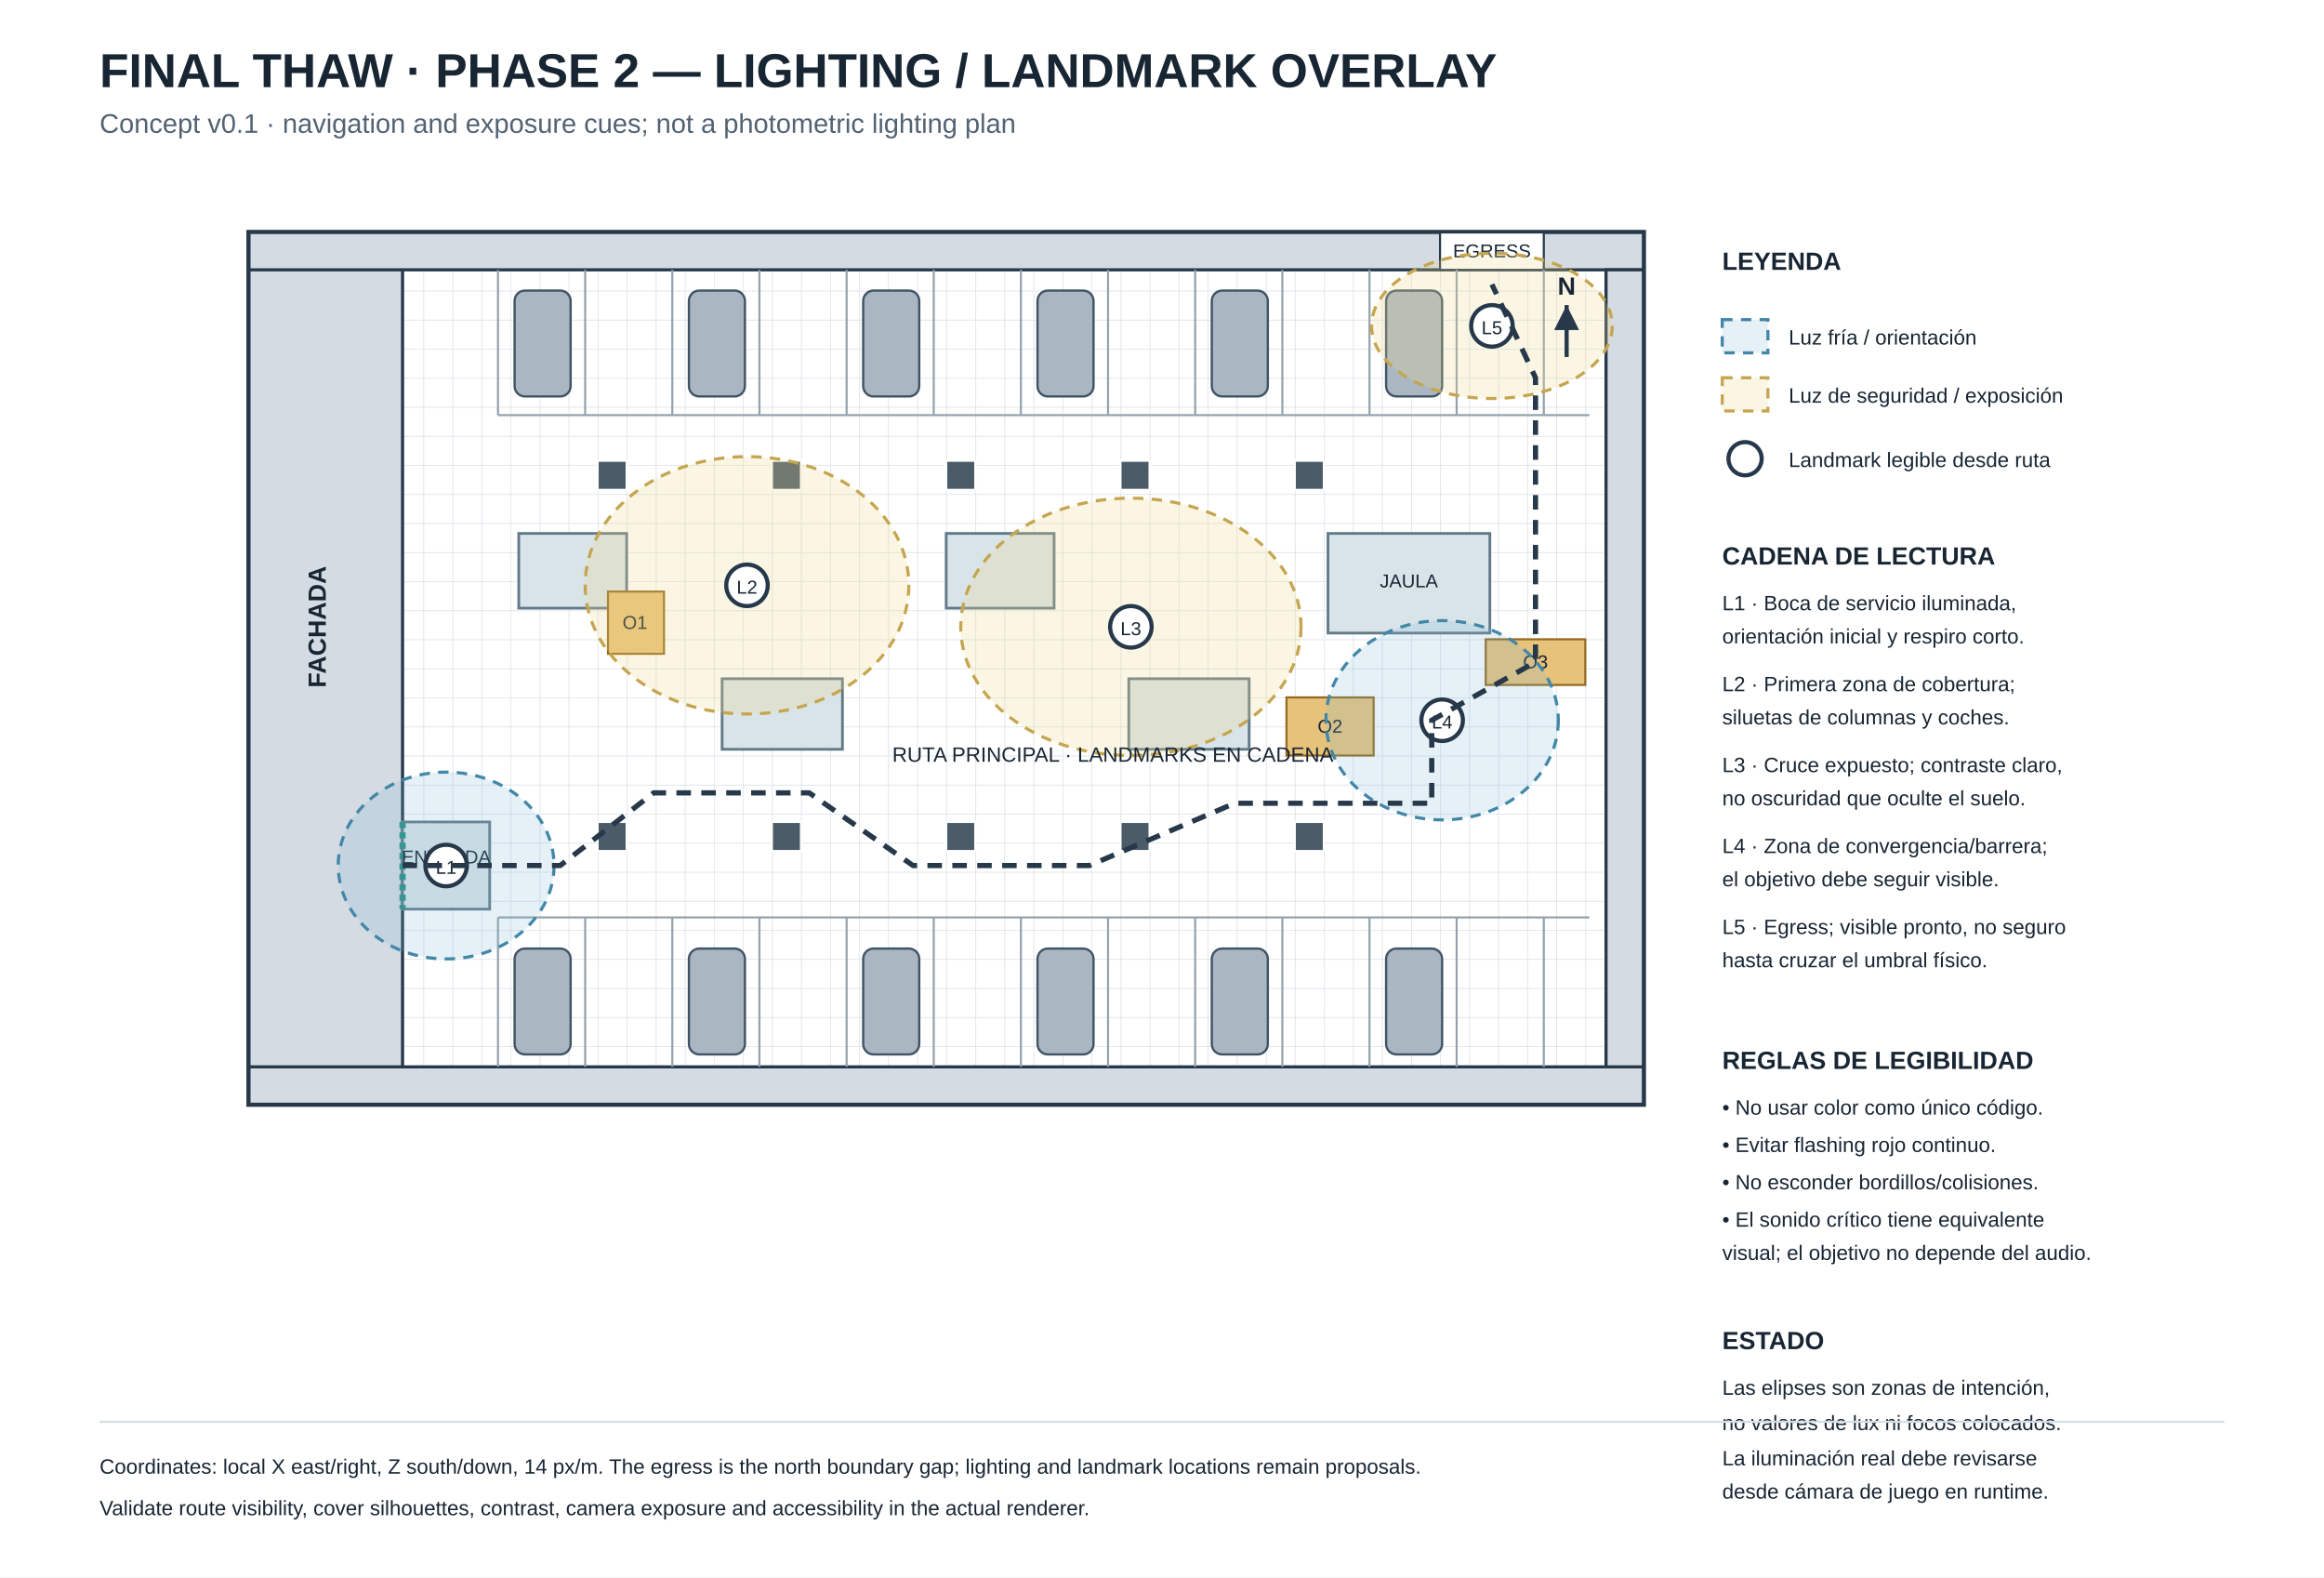
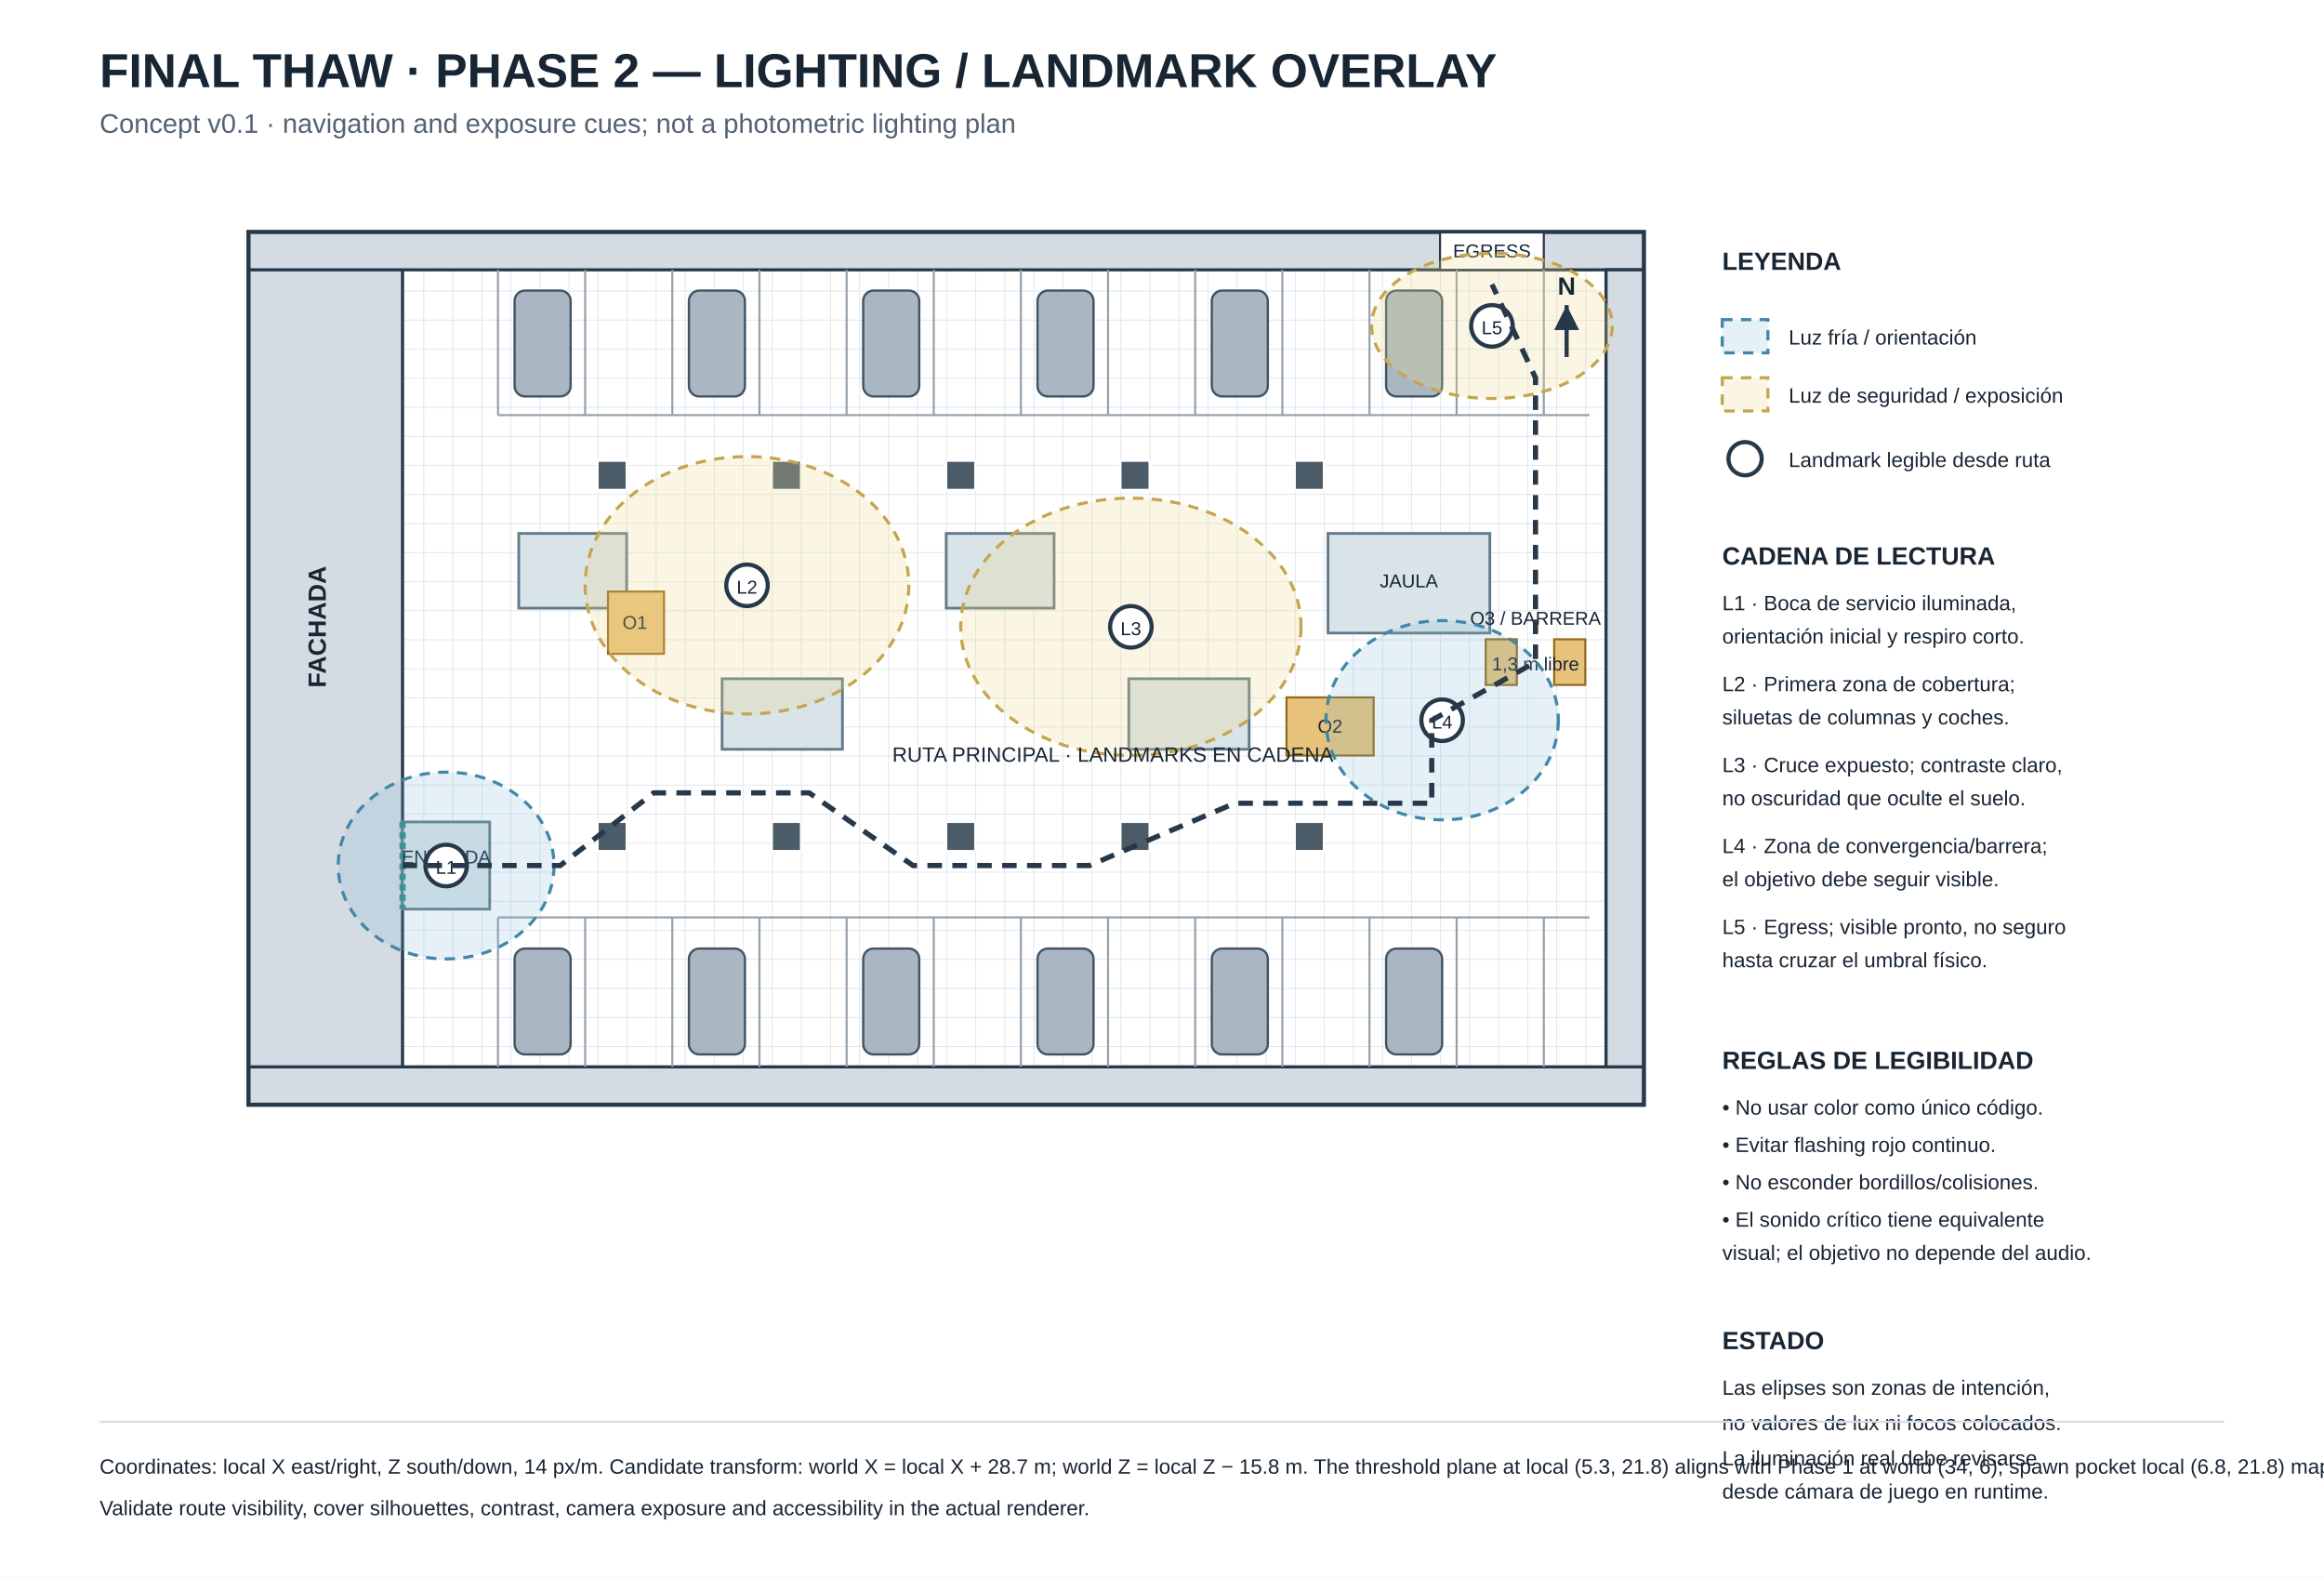
<svg xmlns="http://www.w3.org/2000/svg" width="1120" height="760" viewBox="0 0 1120 760">
  <defs>
    <pattern id="g" width="14" height="14" patternUnits="userSpaceOnUse">
      <path d="M14 0H0V14" fill="none" stroke="#dce2e8" stroke-width=".7" />
    </pattern>
    <marker id="n" markerWidth="8" markerHeight="8" refX="6" refY="3" orient="auto">
      <path d="M0 0L6 3L0 6Z" fill="#263849" />
    </marker>
    <style>text{font-family:Arial,Helvetica,sans-serif;fill:#182533}.title{font-size:23px;font-weight:700}.sub{font-size:13px;fill:#536273}.lab{font-size:12px;font-weight:600}.sm{font-size:10px}.tiny{font-size:9px}.wall{fill:#d4dbe2;stroke:#263849;stroke-width:1.5}.svc{fill:#d9e4e9;stroke:#617988;stroke-width:1.3}.car{fill:#aab7c2;stroke:#405465;stroke-width:1.1;rx:5}.col{fill:#4b5b68;stroke:#fff;stroke-width:1}.warm{fill:#f0d88b;fill-opacity:.24;stroke:#c5a54f;stroke-width:1.5;stroke-dasharray:5 4}.cool{fill:#7db9d9;fill-opacity:.20;stroke:#4287a8;stroke-width:1.5;stroke-dasharray:5 4}.landmark{fill:#fff;stroke:#263849;stroke-width:2}.route{fill:none;stroke:#263849;stroke-width:2.5;stroke-dasharray:7 5}</style>
  </defs>
  <rect width="1120" height="760" fill="#fff" />
  <text x="48" y="42" class="title">FINAL THAW · PHASE 2 — LIGHTING / LANDMARK OVERLAY</text>
  <text x="48" y="64" class="sub">Concept v0.1 · navigation and exposure cues; not a photometric lighting plan</text>
  <g transform="translate(120 112)">
    <rect width="672" height="420" fill="url(#g)" stroke="#263849" stroke-width="2.5" />
    <rect x="0" y="0" width="74" height="420" class="wall" />
    <text x="37" y="190" class="lab" text-anchor="middle" transform="rotate(-90 37 190)">FACHADA</text>
    <rect x="74" y="284" width="42" height="42" class="svc" />
    <path d="M74 284V326" stroke="#278c83" stroke-width="3" stroke-dasharray="3 2" />
    <text x="95" y="304" class="tiny" text-anchor="middle">ENTRADA</text>
    <rect x="0" y="0" width="672" height="18" class="wall" />
    <rect x="574" y="0" width="50" height="18" fill="#fff" stroke="#263849" />
    <text x="599" y="12" class="tiny" text-anchor="middle">EGRESS</text>
    <rect x="654" y="18" width="18" height="402" class="wall" />
    <rect x="0" y="402" width="672" height="18" class="wall" />
    <g stroke="#94a2ad" stroke-width="1" fill="none">
      <path d="M120 18V88 M162 18V88 M204 18V88 M246 18V88 M288 18V88 M330 18V88 M372 18V88 M414 18V88 M456 18V88 M498 18V88 M540 18V88 M582 18V88 M624 18V88 M120 88H646 M120 330V402 M162 330V402 M204 330V402 M246 330V402 M288 330V402 M330 330V402 M372 330V402 M414 330V402 M456 330V402 M498 330V402 M540 330V402 M582 330V402 M624 330V402 M120 330H646" />
    </g>
    <g>
      <rect x="128" y="28" width="27" height="51" class="car" />
      <rect x="212" y="28" width="27" height="51" class="car" />
      <rect x="296" y="28" width="27" height="51" class="car" />
      <rect x="380" y="28" width="27" height="51" class="car" />
      <rect x="464" y="28" width="27" height="51" class="car" />
      <rect x="548" y="28" width="27" height="51" class="car" />
      <rect x="128" y="345" width="27" height="51" class="car" />
      <rect x="212" y="345" width="27" height="51" class="car" />
      <rect x="296" y="345" width="27" height="51" class="car" />
      <rect x="380" y="345" width="27" height="51" class="car" />
      <rect x="464" y="345" width="27" height="51" class="car" />
      <rect x="548" y="345" width="27" height="51" class="car" />
    </g>
    <g>
      <rect x="168" y="110" width="14" height="14" class="col" />
      <rect x="252" y="110" width="14" height="14" class="col" />
      <rect x="336" y="110" width="14" height="14" class="col" />
      <rect x="420" y="110" width="14" height="14" class="col" />
      <rect x="504" y="110" width="14" height="14" class="col" />
      <rect x="168" y="284" width="14" height="14" class="col" />
      <rect x="252" y="284" width="14" height="14" class="col" />
      <rect x="336" y="284" width="14" height="14" class="col" />
      <rect x="420" y="284" width="14" height="14" class="col" />
      <rect x="504" y="284" width="14" height="14" class="col" />
    </g>
    <rect x="520" y="145" width="78" height="48" class="svc" />
    <text x="559" y="171" class="tiny" text-anchor="middle">JAULA</text>
-     <rect x="596" y="196" width="48" height="22" fill="#e7c27a" stroke="#94691e" />
-     <text x="620" y="210" class="tiny" text-anchor="middle">O3</text>
+     <rect x="596" y="196" width="15" height="22" fill="#e7c27a" stroke="#94691e" />
+     <rect x="629" y="196" width="15" height="22" fill="#e7c27a" stroke="#94691e" />
+     <text x="620" y="189" class="tiny" text-anchor="middle">O3 / BARRERA</text>
+     <text x="620" y="211" class="tiny" text-anchor="middle">1,3 m libre</text>
    <rect x="500" y="224" width="42" height="28" fill="#e7c27a" stroke="#94691e" />
    <text x="521" y="241" class="tiny" text-anchor="middle">O2</text>
    <rect x="130" y="145" width="52" height="36" class="svc" />
    <rect x="228" y="215" width="58" height="34" class="svc" />
    <rect x="336" y="145" width="52" height="36" class="svc" />
    <rect x="424" y="215" width="58" height="34" class="svc" />
    <rect x="173" y="173" width="27" height="30" fill="#e7c27a" stroke="#94691e" />
    <text x="186" y="191" class="tiny" text-anchor="middle">O1</text>
    <ellipse cx="95" cy="305" rx="52" ry="45" class="cool" />
    <ellipse cx="240" cy="170" rx="78" ry="62" class="warm" />
    <ellipse cx="425" cy="190" rx="82" ry="62" class="warm" />
    <ellipse cx="575" cy="235" rx="56" ry="48" class="cool" />
    <ellipse cx="599" cy="45" rx="58" ry="35" class="warm" />
    <circle cx="95" cy="305" r="10" class="landmark" />
    <text x="95" y="309" class="tiny" text-anchor="middle">L1</text>
    <circle cx="240" cy="170" r="10" class="landmark" />
    <text x="240" y="174" class="tiny" text-anchor="middle">L2</text>
    <circle cx="425" cy="190" r="10" class="landmark" />
    <text x="425" y="194" class="tiny" text-anchor="middle">L3</text>
    <circle cx="575" cy="235" r="10" class="landmark" />
    <text x="575" y="239" class="tiny" text-anchor="middle">L4</text>
    <circle cx="599" cy="45" r="10" class="landmark" />
    <text x="599" y="49" class="tiny" text-anchor="middle">L5</text>
    <path d="M74 305L95 305L150 305L195 270L270 270L320 305L405 305L475 275L535 275L570 275L570 235L620 207L620 70L599 25" class="route" />
    <text x="310" y="255" class="sm">RUTA PRINCIPAL · LANDMARKS EN CADENA</text>
    <path d="M635 60L635 35" stroke="#263849" stroke-width="2" marker-end="url(#n)" />
    <text x="635" y="30" class="lab" text-anchor="middle">N</text>
  </g>
  <g transform="translate(830 130)">
    <text x="0" y="0" class="lab">LEYENDA</text>
    <rect x="0" y="24" width="22" height="16" class="cool" />
    <text x="32" y="36" class="sm">Luz fría / orientación</text>
    <rect x="0" y="52" width="22" height="16" class="warm" />
    <text x="32" y="64" class="sm">Luz de seguridad / exposición</text>
    <circle cx="11" cy="91" r="8" class="landmark" />
    <text x="32" y="95" class="sm">Landmark legible desde ruta</text>
    <text x="0" y="142" class="lab">CADENA DE LECTURA</text>
    <text x="0" y="164" class="sm">L1 · Boca de servicio iluminada,</text>
    <text x="0" y="180" class="sm">   orientación inicial y respiro corto.</text>
    <text x="0" y="203" class="sm">L2 · Primera zona de cobertura;</text>
    <text x="0" y="219" class="sm">   siluetas de columnas y coches.</text>
    <text x="0" y="242" class="sm">L3 · Cruce expuesto; contraste claro,</text>
    <text x="0" y="258" class="sm">   no oscuridad que oculte el suelo.</text>
    <text x="0" y="281" class="sm">L4 · Zona de convergencia/barrera;</text>
    <text x="0" y="297" class="sm">   el objetivo debe seguir visible.</text>
    <text x="0" y="320" class="sm">L5 · Egress; visible pronto, no seguro</text>
    <text x="0" y="336" class="sm">   hasta cruzar el umbral físico.</text>
    <text x="0" y="385" class="lab">REGLAS DE LEGIBILIDAD</text>
    <text x="0" y="407" class="sm">• No usar color como único código.</text>
    <text x="0" y="425" class="sm">• Evitar flashing rojo continuo.</text>
    <text x="0" y="443" class="sm">• No esconder bordillos/colisiones.</text>
    <text x="0" y="461" class="sm">• El sonido crítico tiene equivalente</text>
    <text x="0" y="477" class="sm">  visual; el objetivo no depende del audio.</text>
    <text x="0" y="520" class="lab">ESTADO</text>
    <text x="0" y="542" class="sm">Las elipses son zonas de intención,</text>
    <text x="0" y="559" class="sm">no valores de lux ni focos colocados.</text>
    <text x="0" y="576" class="sm">La iluminación real debe revisarse</text>
    <text x="0" y="592" class="sm">desde cámara de juego en runtime.</text>
  </g>
  <line x1="48" y1="685" x2="1072" y2="685" stroke="#d6dde4" />
-   <text x="48" y="710" class="sm">Coordinates: local X east/right, Z south/down, 14 px/m. The egress is the north boundary gap; lighting and landmark locations remain proposals.</text>
+   <text x="48" y="710" class="sm">Coordinates: local X east/right, Z south/down, 14 px/m. Candidate transform: world X = local X + 28.7 m; world Z = local Z − 15.8 m. The threshold plane at local (5.3, 21.8) aligns with Phase 1 at world (34, 6); spawn pocket local (6.8, 21.8) maps to world (35.5, 6). The egress is the north boundary gap; lighting and landmark locations remain proposals.</text>
  <text x="48" y="730" class="sm">Validate route visibility, cover silhouettes, contrast, camera exposure and accessibility in the actual renderer.</text>
</svg>
